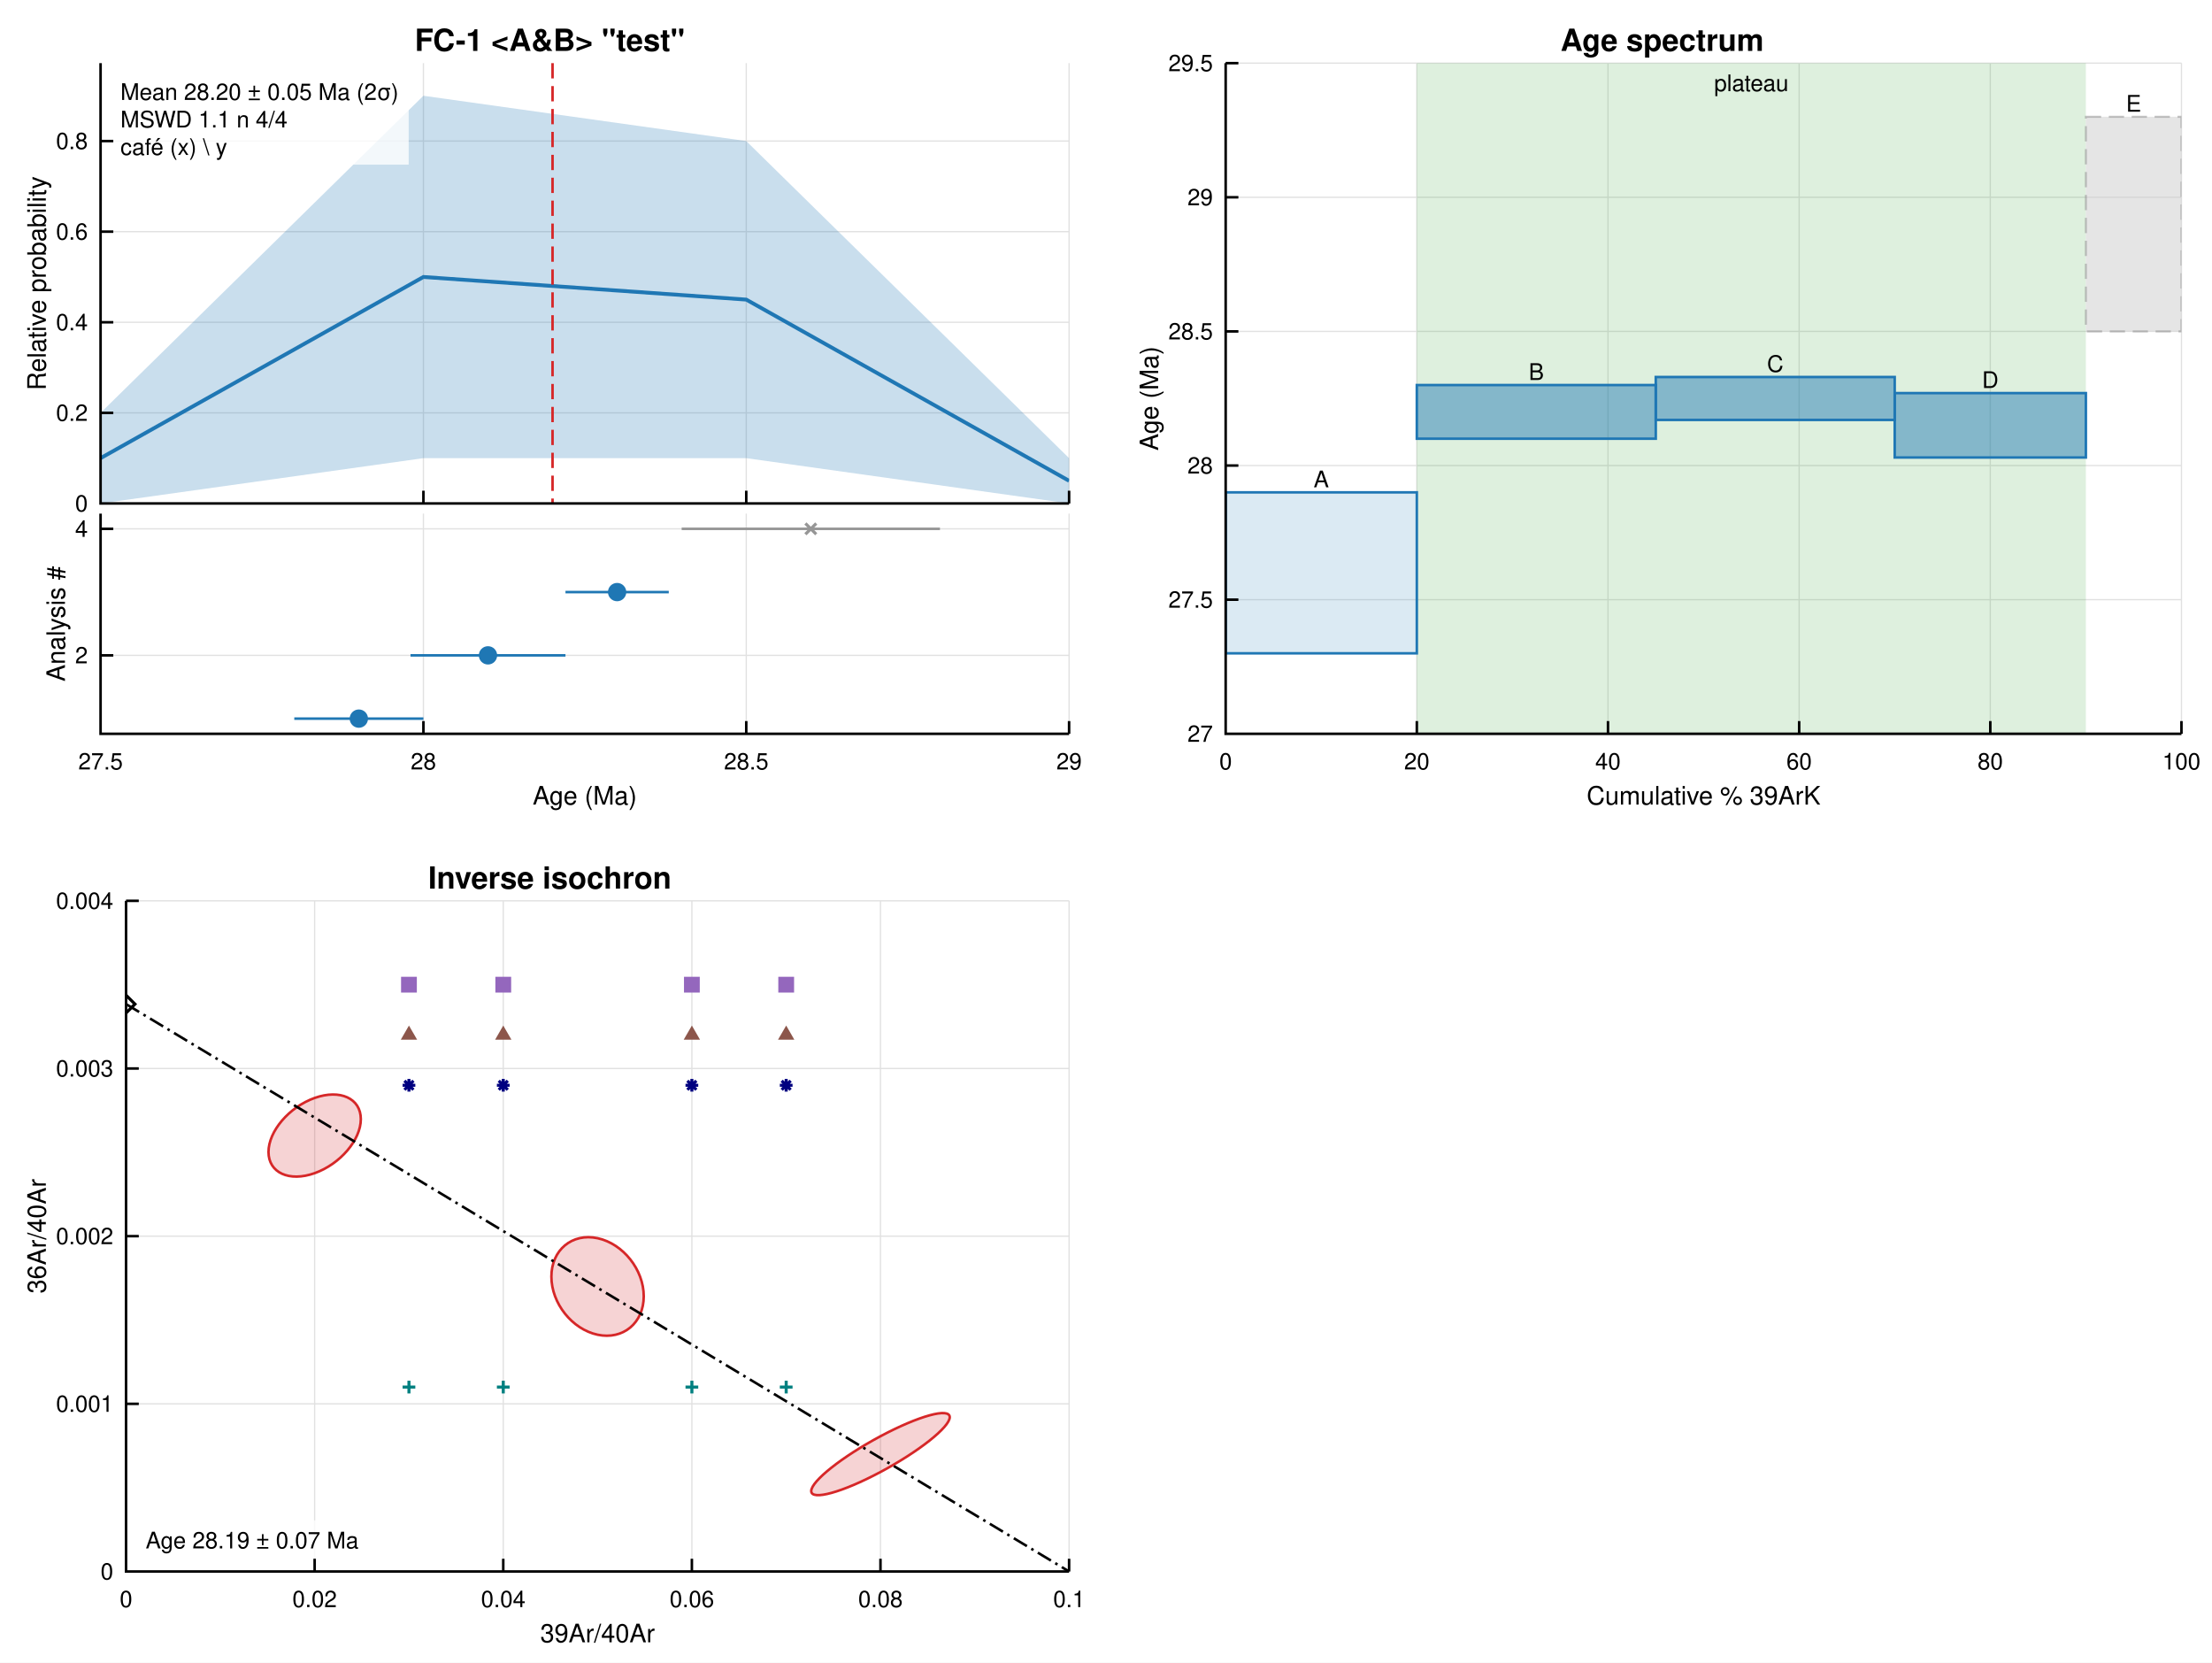
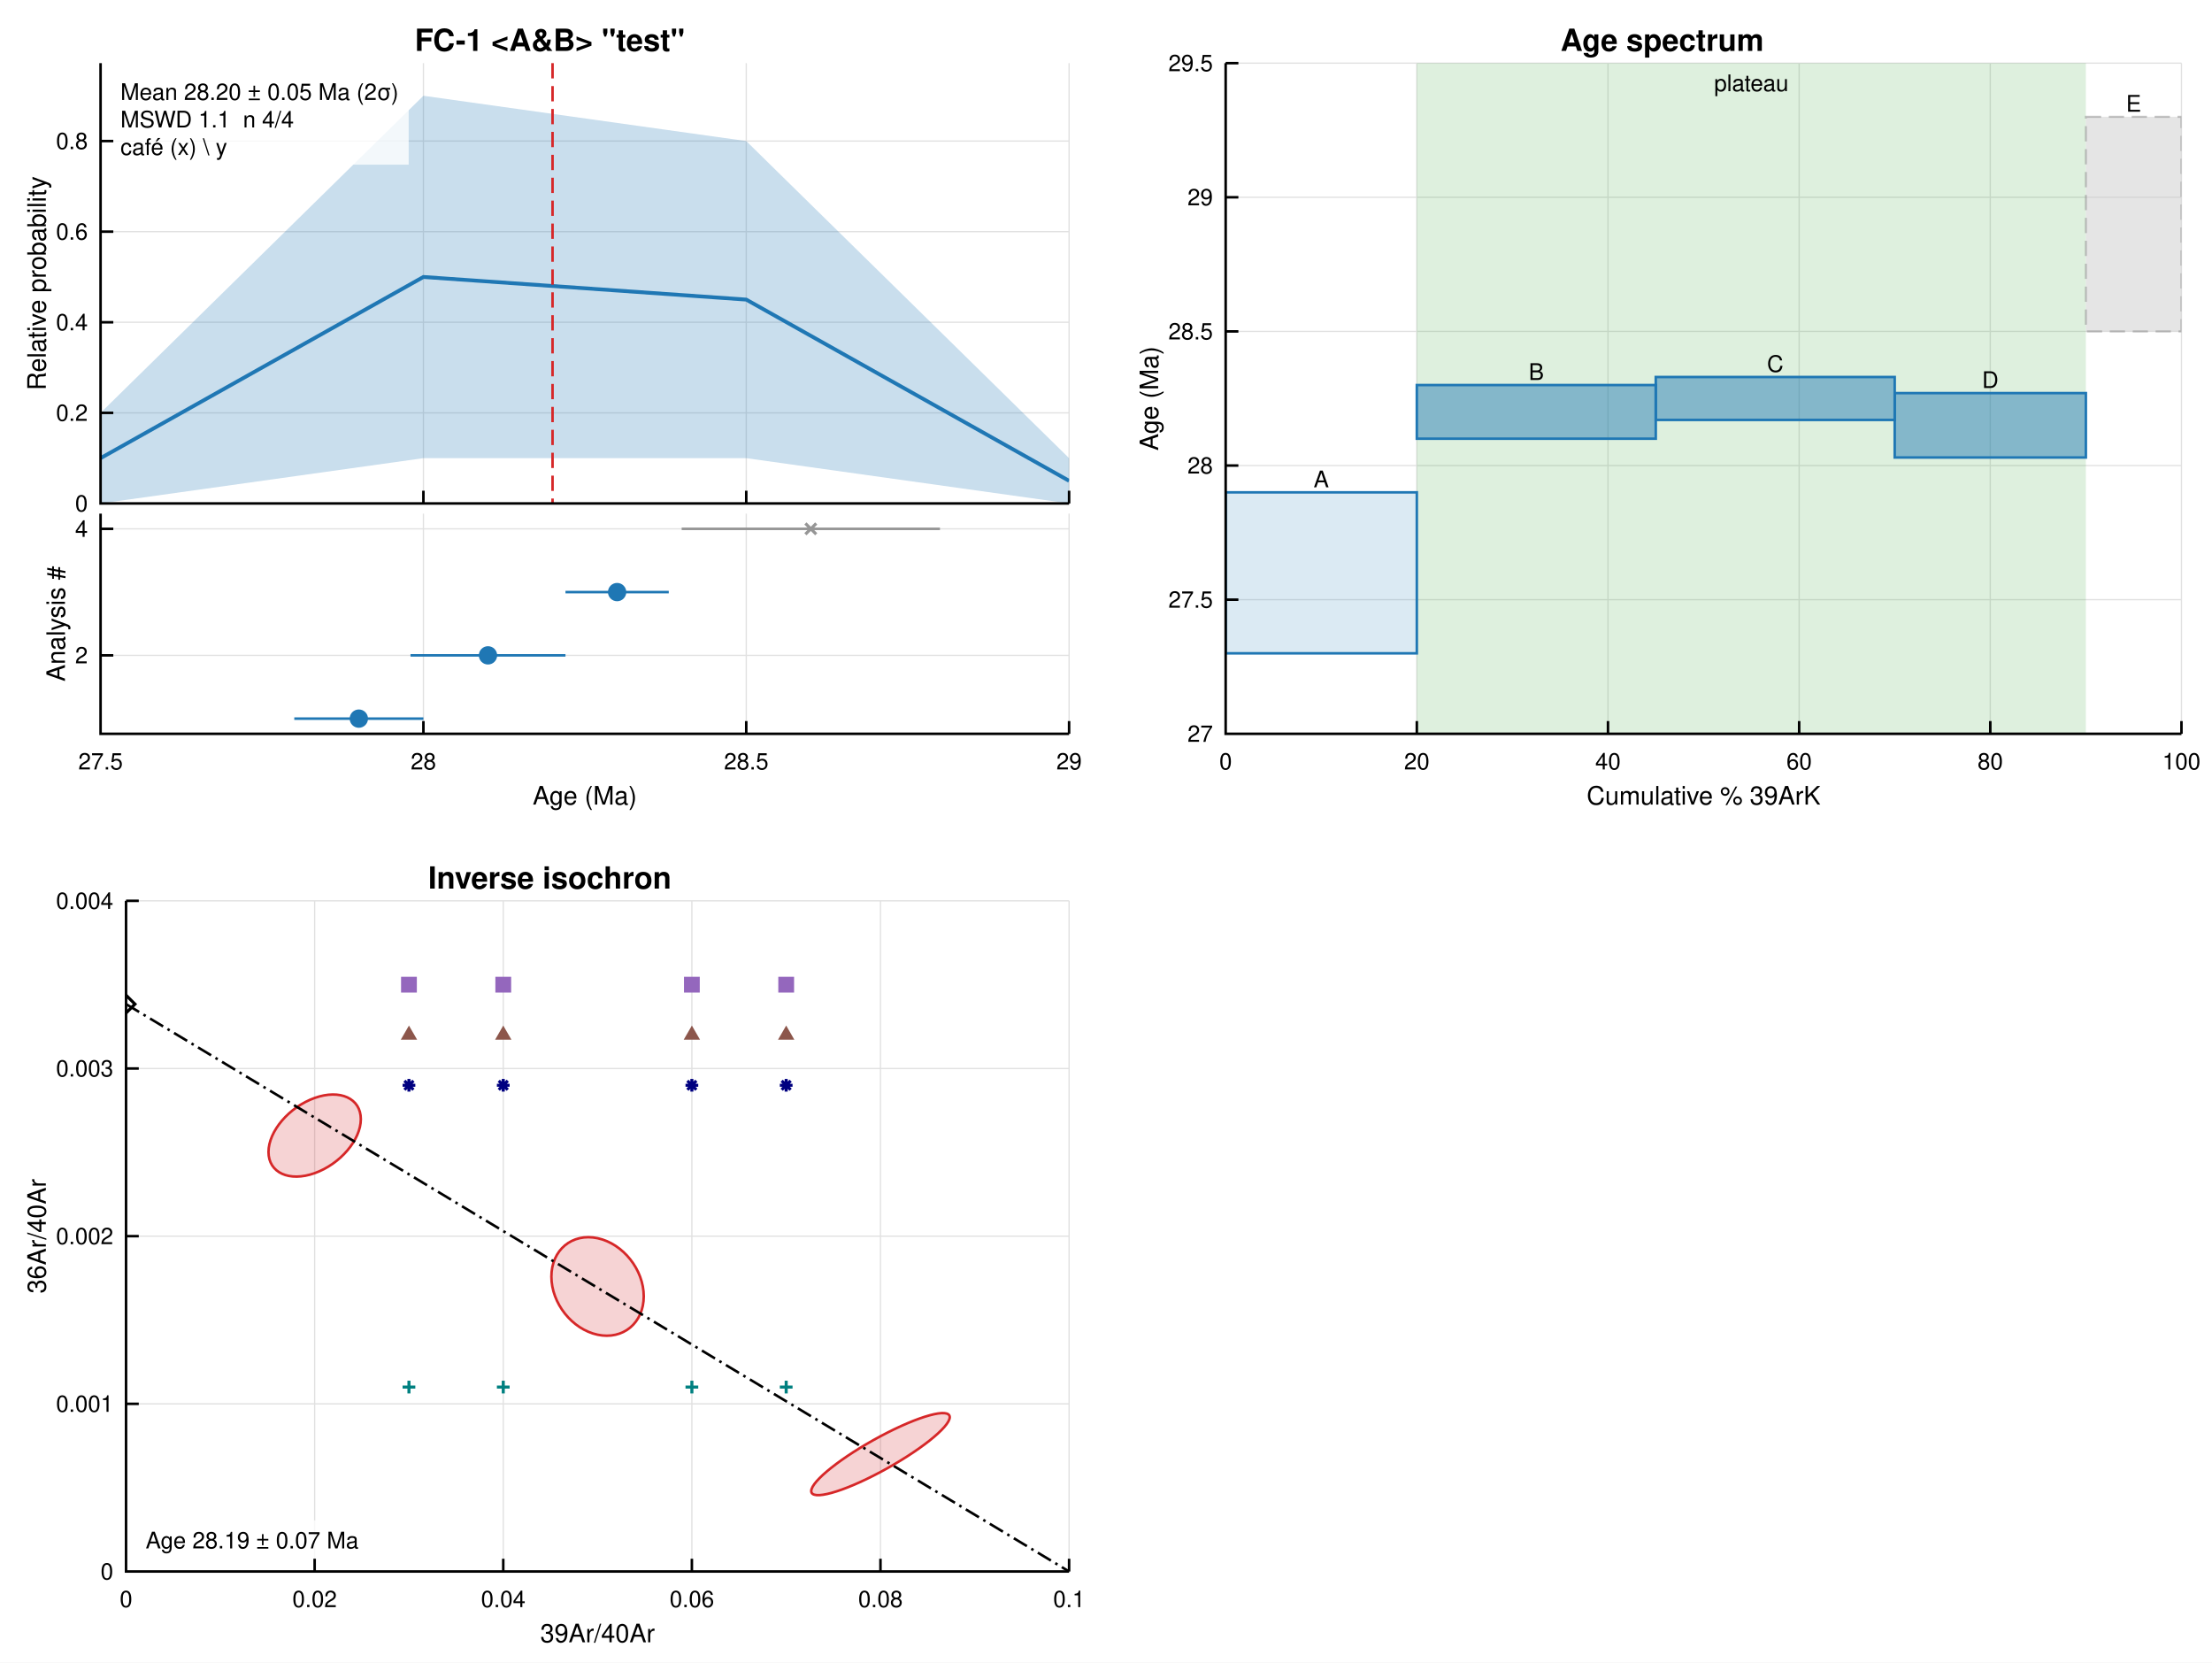
- <svg xmlns="http://www.w3.org/2000/svg" width="869pt" height="653pt" viewBox="0 0 869 653" font-family="Helvetica, Arial, sans-serif">
+ <svg xmlns="http://www.w3.org/2000/svg" width="869pt" height="653pt" viewBox="0 0 869 653" font-family="Helvetica, Arial, sans-serif" xml:space="preserve">
  <defs>
    <clipPath id="c0">
      <rect x="39.51" y="24.8" width="380.49" height="172.93" />
    </clipPath>
    <clipPath id="c1">
      <rect x="39.51" y="201.73" width="380.49" height="86.47" />
    </clipPath>
    <clipPath id="c2">
      <rect x="481.51" y="24.8" width="375.49" height="263.4" />
    </clipPath>
    <clipPath id="c3">
      <rect x="49.52" y="353.8" width="370.48" height="263.4" />
    </clipPath>
  </defs>
  <rect width="869" height="653" fill="#ffffff" />
  <path d="M39.51 24.8L420 24.8L420 197.73L39.51 197.73Z" fill="#ffffff" stroke="none" />
  <path d="M166.34 24.8L166.34 197.73M293.17 24.8L293.17 197.73M420 24.8L420 197.73M39.51 162.15L420 162.15M39.51 126.57L420 126.57M39.51 90.98L420 90.98M39.51 55.4L420 55.4" fill="none" stroke="#e1e1e1" stroke-width="0.5" />
  <path d="M39.51 197.73L166.34 179.94L293.17 179.94L420 197.73L420 179.94L293.17 55.4L166.34 37.61L39.51 162.15Z" fill="#1f77b4" fill-opacity="0.24" stroke="none" clip-path="url(#c0)" />
  <path d="M39.51 179.94L166.34 108.78L293.17 117.67L420 188.84" fill="none" stroke="#1f77b4" stroke-width="1.5" clip-path="url(#c0)" />
  <path d="M217.07 24.8L217.07 197.73" fill="none" stroke="#d62728" stroke-width="1" stroke-dasharray="6 3" clip-path="url(#c0)" />
  <path d="M43.31 28.26L160.55 28.26L160.55 64.66L43.31 64.66Z" fill="#ffffff" fill-opacity="0.78" stroke="none" clip-path="url(#c0)" />
  <text x="47.31" y="39.26" font-size="9" fill="#000000" clip-path="url(#c0)">Mean 28.20 ± 0.05 Ma (2σ)</text>
  <text x="47.31" y="50.06" font-size="9" fill="#000000" clip-path="url(#c0)">MSWD 1.1  n 4/4</text>
  <text x="47.31" y="60.86" font-size="9" fill="#000000" clip-path="url(#c0)">café (x) \ y</text>
  <path d="M39.51 24.8L39.51 197.73L420 197.73M39.51 197.73L39.51 192.73M166.34 197.73L166.34 192.73M293.17 197.73L293.17 192.73M420 197.73L420 192.73M39.51 197.73L44.51 197.73M39.51 162.15L44.51 162.15M39.51 126.57L44.51 126.57M39.51 90.98L44.51 90.98M39.51 55.4L44.51 55.4" fill="none" stroke="#000000" stroke-width="1" />
  <text x="34.51" y="200.88" font-size="9" text-anchor="end" fill="#000000">0</text>
  <text x="34.51" y="165.3" font-size="9" text-anchor="end" fill="#000000">0.2</text>
  <text x="34.51" y="129.72" font-size="9" text-anchor="end" fill="#000000">0.4</text>
  <text x="34.51" y="94.13" font-size="9" text-anchor="end" fill="#000000">0.6</text>
  <text x="34.51" y="58.55" font-size="9" text-anchor="end" fill="#000000">0.8</text>
  <text x="18" y="111.27" font-size="10" text-anchor="middle" fill="#000000" transform="rotate(-90 18 111.27)">Relative probability</text>
  <path d="M39.51 201.73L420 201.73L420 288.2L39.51 288.2Z" fill="#ffffff" stroke="none" />
  <path d="M166.34 201.73L166.34 288.2M293.17 201.73L293.17 288.2M420 201.73L420 288.2M39.51 257.39L420 257.39M39.51 207.7L420 207.7" fill="none" stroke="#e1e1e1" stroke-width="0.5" />
  <path d="M115.61 282.24L166.34 282.24" fill="none" stroke="#1f77b4" stroke-width="1" clip-path="url(#c1)" />
  <path d="M143.97 282.24C143.97 283.89 142.63 285.24 140.97 285.24C139.32 285.24 137.97 283.89 137.97 282.24C137.97 280.58 139.32 279.24 140.97 279.24C142.63 279.24 143.97 280.58 143.97 282.24Z" fill="#1f77b4" stroke="#1f77b4" stroke-width="1.2" clip-path="url(#c1)" />
  <path d="M161.27 257.39L222.15 257.39" fill="none" stroke="#1f77b4" stroke-width="1" clip-path="url(#c1)" />
  <path d="M194.71 257.39C194.71 259.05 193.36 260.39 191.71 260.39C190.05 260.39 188.71 259.05 188.71 257.39C188.71 255.73 190.05 254.39 191.71 254.39C193.36 254.39 194.71 255.73 194.71 257.39Z" fill="#1f77b4" stroke="#1f77b4" stroke-width="1.2" clip-path="url(#c1)" />
  <path d="M222.15 232.54L262.73 232.54" fill="none" stroke="#1f77b4" stroke-width="1" clip-path="url(#c1)" />
  <path d="M245.44 232.54C245.44 234.2 244.09 235.54 242.44 235.54C240.78 235.54 239.44 234.2 239.44 232.54C239.44 230.89 240.78 229.54 242.44 229.54C244.09 229.54 245.44 230.89 245.44 232.54Z" fill="#1f77b4" stroke="#1f77b4" stroke-width="1.2" clip-path="url(#c1)" />
  <path d="M267.8 207.7L369.27 207.7" fill="none" stroke="#969696" stroke-width="1" clip-path="url(#c1)" />
  <path d="M316.41 205.58L320.66 209.82M316.41 209.82L320.66 205.58" fill="none" stroke="#969696" stroke-width="1.2" clip-path="url(#c1)" />
  <path d="M39.51 201.73L39.51 288.2L420 288.2M39.51 288.2L39.51 283.2M166.34 288.2L166.34 283.2M293.17 288.2L293.17 283.2M420 288.2L420 283.2M39.51 257.39L44.51 257.39M39.51 207.7L44.51 207.7" fill="none" stroke="#000000" stroke-width="1" />
  <text x="34.51" y="260.54" font-size="9" text-anchor="end" fill="#000000">2</text>
  <text x="34.51" y="210.85" font-size="9" text-anchor="end" fill="#000000">4</text>
  <text x="39.51" y="302.2" font-size="9" text-anchor="middle" fill="#000000">27.5</text>
  <text x="166.34" y="302.2" font-size="9" text-anchor="middle" fill="#000000">28</text>
  <text x="293.17" y="302.2" font-size="9" text-anchor="middle" fill="#000000">28.5</text>
  <text x="420" y="302.2" font-size="9" text-anchor="middle" fill="#000000">29</text>
  <text x="25.51" y="244.97" font-size="10" text-anchor="middle" fill="#000000" transform="rotate(-90 25.51 244.97)">Analysis #</text>
  <text x="229.75" y="316" font-size="10" text-anchor="middle" fill="#000000">Age (Ma)</text>
  <text x="216" y="20" font-size="12" font-weight="bold" text-anchor="middle" fill="#000000">FC-1 &lt;A&amp;B&gt; "test"</text>
  <path d="M481.51 24.8L857 24.8L857 288.2L481.51 288.2Z" fill="#ffffff" stroke="none" />
  <path d="M556.61 24.8L556.61 288.2M631.71 24.8L631.71 288.2M706.81 24.8L706.81 288.2M781.9 24.8L781.9 288.2M857 24.8L857 288.2M481.51 235.52L857 235.52M481.51 182.84L857 182.84M481.51 130.16L857 130.16M481.51 77.48L857 77.48M481.51 24.8L857 24.8" fill="none" stroke="#e1e1e1" stroke-width="0.5" />
  <path d="M556.61 24.8L819.45 24.8L819.45 288.2L556.61 288.2Z" fill="#2ca02c" fill-opacity="0.16" stroke="none" clip-path="url(#c2)" />
  <text x="688.03" y="35.8" font-size="9" text-anchor="middle" fill="#000000" clip-path="url(#c2)">plateau</text>
  <path d="M481.51 193.38L556.61 193.38L556.61 256.59L481.51 256.59Z" fill="#1f77b4" fill-opacity="0.16" stroke="#1f77b4" stroke-width="1" clip-path="url(#c2)" />
  <text x="519.06" y="191.38" font-size="9" text-anchor="middle" fill="#000000" clip-path="url(#c2)">A</text>
  <path d="M556.61 151.23L650.48 151.23L650.48 172.3L556.61 172.3Z" fill="#1f77b4" fill-opacity="0.47" stroke="#1f77b4" stroke-width="1" clip-path="url(#c2)" />
  <text x="603.55" y="149.23" font-size="9" text-anchor="middle" fill="#000000" clip-path="url(#c2)">B</text>
  <path d="M650.48 148.07L744.35 148.07L744.35 164.93L650.48 164.93Z" fill="#1f77b4" fill-opacity="0.47" stroke="#1f77b4" stroke-width="1" clip-path="url(#c2)" />
  <text x="697.42" y="146.07" font-size="9" text-anchor="middle" fill="#000000" clip-path="url(#c2)">C</text>
  <path d="M744.35 154.39L819.45 154.39L819.45 179.68L744.35 179.68Z" fill="#1f77b4" fill-opacity="0.47" stroke="#1f77b4" stroke-width="1" clip-path="url(#c2)" />
  <text x="781.9" y="152.39" font-size="9" text-anchor="middle" fill="#000000" clip-path="url(#c2)">D</text>
  <path d="M819.45 45.87L857 45.87L857 130.16L819.45 130.16Z" fill="#c8c8c8" fill-opacity="0.47" stroke="#858585" stroke-opacity="0.47" stroke-width="0.8" stroke-dasharray="6 3" clip-path="url(#c2)" />
  <text x="838.23" y="43.87" font-size="9" text-anchor="middle" fill="#000000" clip-path="url(#c2)">E</text>
  <path d="M481.51 24.8L481.51 288.2L857 288.2M481.51 288.2L481.51 283.2M556.61 288.2L556.61 283.2M631.71 288.2L631.71 283.2M706.81 288.2L706.81 283.2M781.9 288.2L781.9 283.2M857 288.2L857 283.2M481.51 288.2L486.51 288.2M481.51 235.52L486.51 235.52M481.51 182.84L486.51 182.84M481.51 130.16L486.51 130.16M481.51 77.48L486.51 77.48M481.51 24.8L486.51 24.8" fill="none" stroke="#000000" stroke-width="1" />
  <text x="476.51" y="291.35" font-size="9" text-anchor="end" fill="#000000">27</text>
  <text x="476.51" y="238.67" font-size="9" text-anchor="end" fill="#000000">27.5</text>
  <text x="476.51" y="185.99" font-size="9" text-anchor="end" fill="#000000">28</text>
  <text x="476.51" y="133.31" font-size="9" text-anchor="end" fill="#000000">28.5</text>
  <text x="476.51" y="80.63" font-size="9" text-anchor="end" fill="#000000">29</text>
  <text x="476.51" y="27.95" font-size="9" text-anchor="end" fill="#000000">29.5</text>
  <text x="481.51" y="302.2" font-size="9" text-anchor="middle" fill="#000000">0</text>
  <text x="556.61" y="302.2" font-size="9" text-anchor="middle" fill="#000000">20</text>
  <text x="631.71" y="302.2" font-size="9" text-anchor="middle" fill="#000000">40</text>
  <text x="706.81" y="302.2" font-size="9" text-anchor="middle" fill="#000000">60</text>
  <text x="781.9" y="302.2" font-size="9" text-anchor="middle" fill="#000000">80</text>
  <text x="857" y="302.2" font-size="9" text-anchor="middle" fill="#000000">100</text>
  <text x="455" y="156.5" font-size="10" text-anchor="middle" fill="#000000" transform="rotate(-90 455 156.5)">Age (Ma)</text>
  <text x="669.26" y="316" font-size="10" text-anchor="middle" fill="#000000">Cumulative % 39ArK</text>
  <text x="653" y="20" font-size="12" font-weight="bold" text-anchor="middle" fill="#000000">Age spectrum</text>
  <path d="M49.52 353.8L420 353.8L420 617.2L49.52 617.2Z" fill="#ffffff" stroke="none" />
  <path d="M123.61 353.8L123.61 617.2M197.71 353.8L197.71 617.2M271.81 353.8L271.81 617.2M345.9 353.8L345.9 617.2M420 353.8L420 617.2M49.52 551.35L420 551.35M49.52 485.5L420 485.5M49.52 419.65L420 419.65M49.52 353.8L420 353.8" fill="none" stroke="#e1e1e1" stroke-width="0.5" />
  <path d="M141.75 439.54C141.75 431.38 133.63 427.66 123.61 431.22C113.6 434.78 105.48 444.28 105.48 452.44C105.48 460.6 113.6 464.32 123.61 460.76C133.63 457.2 141.75 447.7 141.75 439.54Z" fill="#d62728" fill-opacity="0.2" stroke="#d62728" stroke-width="1" clip-path="url(#c3)" />
  <path d="M252.9 509.12C252.9 498.66 244.78 488.44 234.76 486.3C224.74 484.17 216.62 490.92 216.62 501.39C216.62 511.85 224.74 522.07 234.76 524.21C244.78 526.34 252.9 519.59 252.9 509.12Z" fill="#d62728" fill-opacity="0.2" stroke="#d62728" stroke-width="1" clip-path="url(#c3)" />
  <path d="M373.11 556.6C373.11 552.72 360.93 556.07 345.9 564.08C330.88 572.09 318.7 581.73 318.7 585.61C318.7 589.49 330.88 586.14 345.9 578.13C360.93 570.12 373.11 560.48 373.11 556.6Z" fill="#d62728" fill-opacity="0.2" stroke="#d62728" stroke-width="1" clip-path="url(#c3)" />
  <path d="M49.52 394.36L420 617.2" fill="none" stroke="#000000" stroke-width="1" stroke-dasharray="6 2 1 2" clip-path="url(#c3)" />
  <path d="M49.52 390.86L53.02 394.36L49.52 397.86L46.02 394.36Z" fill="none" stroke="#000000" stroke-width="1.2" clip-path="url(#c3)" />
  <path d="M158.16 384.23L163.16 384.23L163.16 389.23L158.16 389.23Z" fill="#9467bd" stroke="#9467bd" stroke-width="1.2" clip-path="url(#c3)" />
  <path d="M195.21 384.23L200.21 384.23L200.21 389.23L195.21 389.23Z" fill="#9467bd" stroke="#9467bd" stroke-width="1.2" clip-path="url(#c3)" />
  <path d="M269.31 384.23L274.31 384.23L274.31 389.23L269.31 389.23Z" fill="#9467bd" stroke="#9467bd" stroke-width="1.2" clip-path="url(#c3)" />
  <path d="M306.36 384.23L311.36 384.23L311.36 389.23L306.36 389.23Z" fill="#9467bd" stroke="#9467bd" stroke-width="1.2" clip-path="url(#c3)" />
  <path d="M160.66 403.98L162.83 407.73L158.5 407.73Z" fill="#8c564b" stroke="#8c564b" stroke-width="1.2" clip-path="url(#c3)" />
  <path d="M197.71 403.98L199.88 407.73L195.55 407.73Z" fill="#8c564b" stroke="#8c564b" stroke-width="1.2" clip-path="url(#c3)" />
  <path d="M271.81 403.98L273.97 407.73L269.64 407.73Z" fill="#8c564b" stroke="#8c564b" stroke-width="1.2" clip-path="url(#c3)" />
  <path d="M308.86 403.98L311.02 407.73L306.69 407.73Z" fill="#8c564b" stroke="#8c564b" stroke-width="1.2" clip-path="url(#c3)" />
  <path d="M158.89 424.47L162.43 428M158.89 428L162.43 424.47M158.16 426.24L163.16 426.24M160.66 423.74L160.66 428.74" fill="none" stroke="#000080" stroke-width="1.2" clip-path="url(#c3)" />
  <path d="M195.94 424.47L199.48 428M195.94 428L199.48 424.47M195.21 426.24L200.21 426.24M197.71 423.74L197.71 428.74" fill="none" stroke="#000080" stroke-width="1.2" clip-path="url(#c3)" />
  <path d="M270.04 424.47L273.57 428M270.04 428L273.57 424.47M269.31 426.24L274.31 426.24M271.81 423.74L271.81 428.74" fill="none" stroke="#000080" stroke-width="1.2" clip-path="url(#c3)" />
  <path d="M307.09 424.47L310.62 428M307.09 428L310.62 424.47M306.36 426.24L311.36 426.24M308.86 423.74L308.86 428.74" fill="none" stroke="#000080" stroke-width="1.2" clip-path="url(#c3)" />
  <path d="M158.16 544.77L163.16 544.77M160.66 542.27L160.66 547.27" fill="none" stroke="#008080" stroke-width="1.2" clip-path="url(#c3)" />
  <path d="M195.21 544.77L200.21 544.77M197.71 542.27L197.71 547.27" fill="none" stroke="#008080" stroke-width="1.2" clip-path="url(#c3)" />
  <path d="M269.31 544.77L274.31 544.77M271.81 542.27L271.81 547.27" fill="none" stroke="#008080" stroke-width="1.2" clip-path="url(#c3)" />
  <path d="M306.36 544.77L311.36 544.77M308.86 542.27L308.86 547.27" fill="none" stroke="#008080" stroke-width="1.2" clip-path="url(#c3)" />
  <path d="M53.22 597.13L145.03 597.13L145.03 611.93L53.22 611.93Z" fill="#ffffff" fill-opacity="0.78" stroke="none" clip-path="url(#c3)" />
  <text x="57.22" y="608.13" font-size="9" fill="#000000" clip-path="url(#c3)">Age 28.19 ± 0.07 Ma</text>
  <path d="M49.52 353.8L49.52 617.2L420 617.2M49.52 617.2L49.52 612.2M123.61 617.2L123.61 612.2M197.71 617.2L197.71 612.2M271.81 617.2L271.81 612.2M345.9 617.2L345.9 612.2M420 617.2L420 612.2M49.52 617.2L54.52 617.2M49.52 551.35L54.52 551.35M49.52 485.5L54.52 485.5M49.52 419.65L54.52 419.65M49.52 353.8L54.52 353.8" fill="none" stroke="#000000" stroke-width="1" />
  <text x="44.52" y="620.35" font-size="9" text-anchor="end" fill="#000000">0</text>
  <text x="44.52" y="554.5" font-size="9" text-anchor="end" fill="#000000">0.001</text>
  <text x="44.52" y="488.65" font-size="9" text-anchor="end" fill="#000000">0.002</text>
  <text x="44.52" y="422.8" font-size="9" text-anchor="end" fill="#000000">0.003</text>
  <text x="44.52" y="356.95" font-size="9" text-anchor="end" fill="#000000">0.004</text>
  <text x="49.52" y="631.2" font-size="9" text-anchor="middle" fill="#000000">0</text>
  <text x="123.61" y="631.2" font-size="9" text-anchor="middle" fill="#000000">0.02</text>
  <text x="197.71" y="631.2" font-size="9" text-anchor="middle" fill="#000000">0.04</text>
  <text x="271.81" y="631.2" font-size="9" text-anchor="middle" fill="#000000">0.06</text>
  <text x="345.9" y="631.2" font-size="9" text-anchor="middle" fill="#000000">0.08</text>
  <text x="420" y="631.2" font-size="9" text-anchor="middle" fill="#000000">0.1</text>
  <text x="18" y="485.5" font-size="10" text-anchor="middle" fill="#000000" transform="rotate(-90 18 485.5)">36Ar/40Ar</text>
  <text x="234.76" y="645" font-size="10" text-anchor="middle" fill="#000000">39Ar/40Ar</text>
  <text x="216" y="349" font-size="12" font-weight="bold" text-anchor="middle" fill="#000000">Inverse isochron</text>
</svg>
